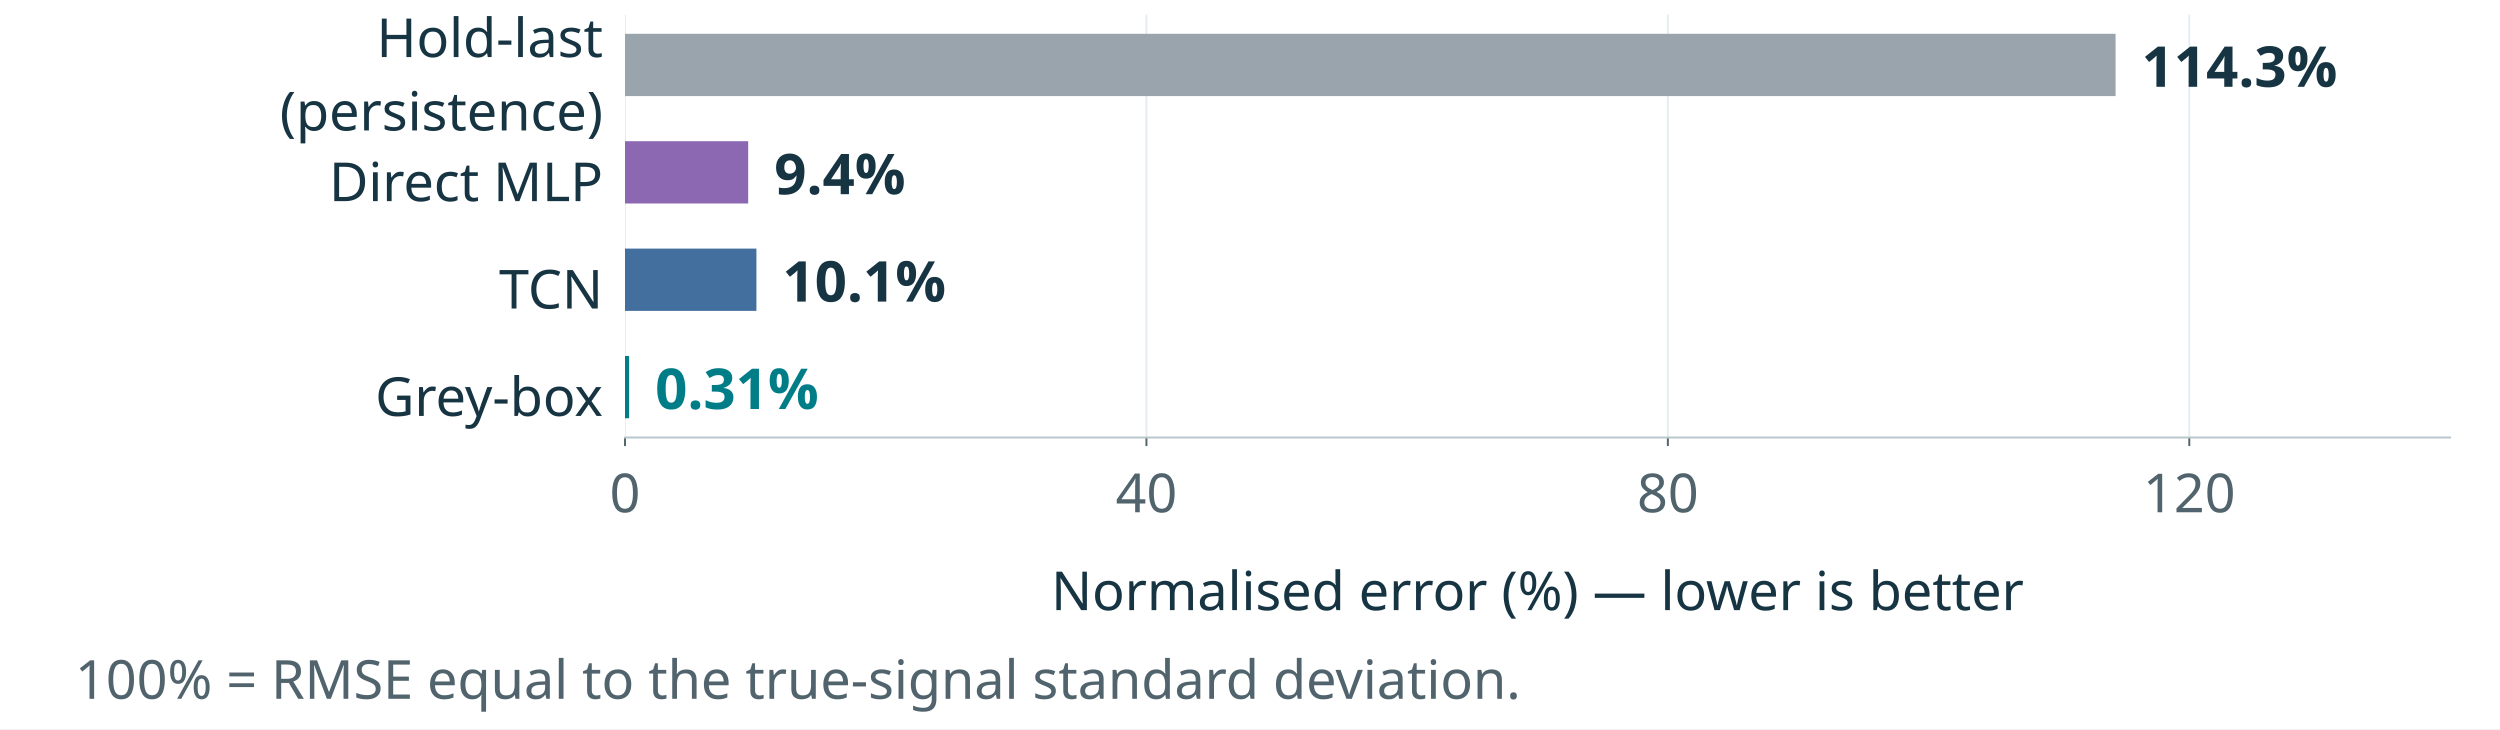
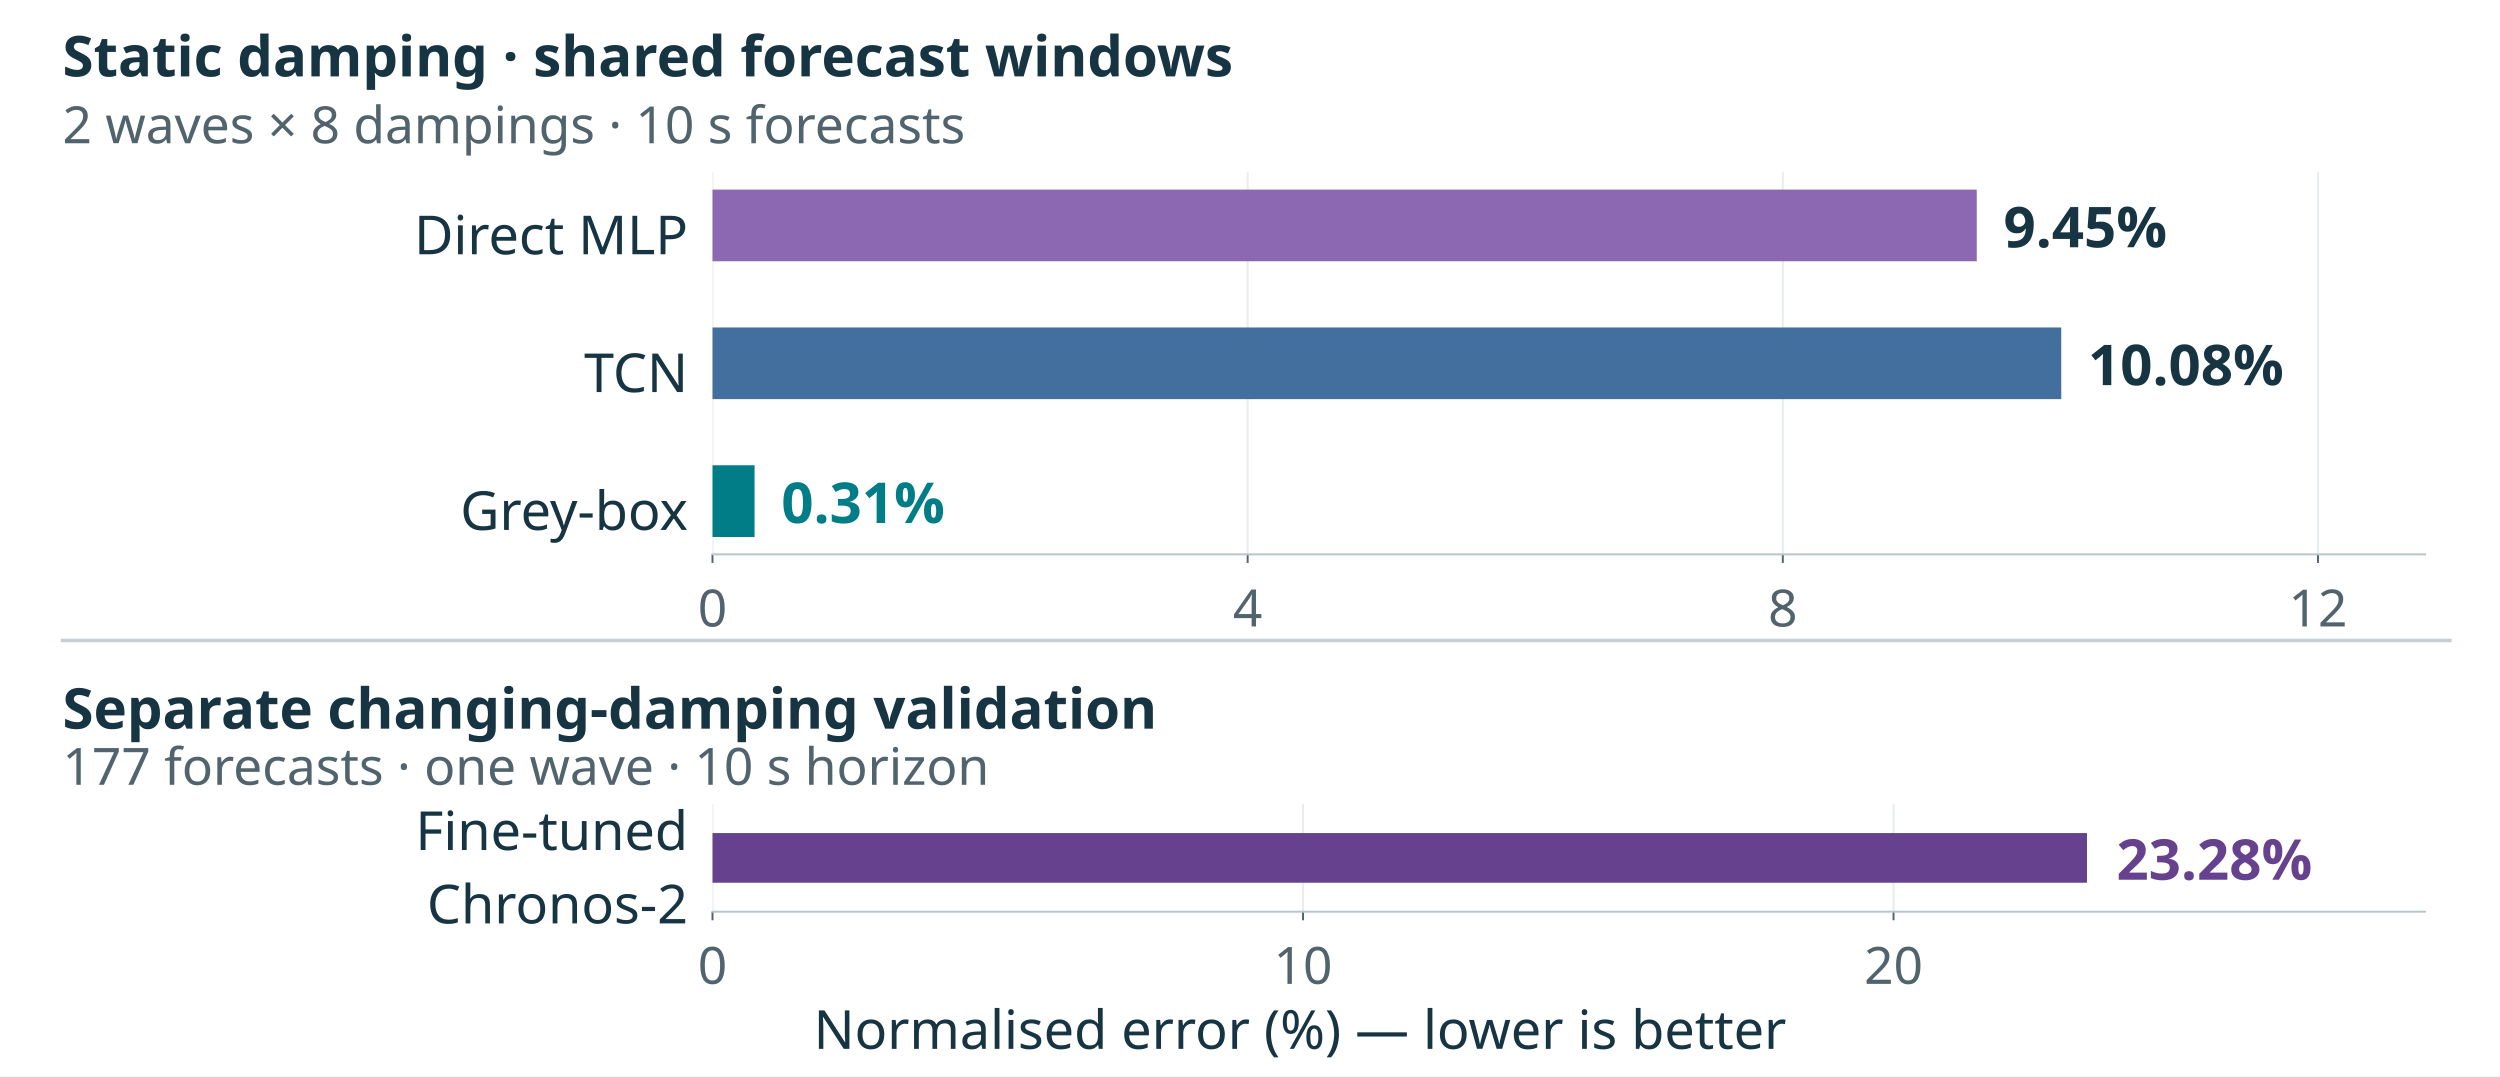
- <svg xmlns="http://www.w3.org/2000/svg" xmlns:xlink="http://www.w3.org/1999/xlink" width="1020.472pt" height="297.638pt" viewBox="0 0 1020.472 297.638" version="1.1">
+ <svg xmlns="http://www.w3.org/2000/svg" xmlns:xlink="http://www.w3.org/1999/xlink" width="1020.472pt" height="439.37pt" viewBox="0 0 1020.472 439.37" version="1.1">
  <defs>
    <style type="text/css">*{stroke-linejoin: round; stroke-linecap: butt}</style>
  </defs>
  <g id="figure_1">
    <g id="patch_1">
-       <path d="M 0 297.638  L 1020.472 297.638  L 1020.472 0  L 0 0  z " style="fill: #ffffff" />
+       <path d="M 0 439.37  L 1020.472 439.37  L 1020.472 0  L 0 0  z " style="fill: #ffffff" />
    </g>
    <g id="axes_1">
      <g id="patch_2">
-         <path d="M 255.118 178.583  L 1000.063 178.583  L 1000.063 5.953  L 255.118 5.953  z " style="fill: #ffffff" />
+         <path d="M 290.835 226.276  L 989.858 226.276  L 989.858 70.299  L 290.835 70.299  z " style="fill: #ffffff" />
      </g>
      <g id="matplotlib.axis_1">
        <g id="xtick_1">
          <g id="line2d_1">
-             <path d="M 255.118 178.583  L 255.118 5.953  " clip-path="url(#p8b9a3a871c)" style="fill: none; stroke: #e6ecef; stroke-width: 0.8; stroke-linecap: square" />
+             <path d="M 290.835 226.276  L 290.835 70.299  " clip-path="url(#p16b6c0eeaa)" style="fill: none; stroke: #e6ecef; stroke-width: 0.8; stroke-linecap: square" />
          </g>
          <g id="line2d_2">
            <defs>
-               <path id="m15599dc698" d="M 0 0  L 0 3.5  " style="stroke: #51636c; stroke-width: 0.8" />
+               <path id="mc7c6ac21e9" d="M 0 0  L 0 3.5  " style="stroke: #51636c; stroke-width: 0.8" />
            </defs>
            <g>
-               <use xlink:href="#m15599dc698" x="255.118" y="178.583" style="fill: #51636c; stroke: #51636c; stroke-width: 0.8" />
+               <use xlink:href="#mc7c6ac21e9" x="290.835" y="226.276" style="fill: #51636c; stroke: #51636c; stroke-width: 0.8" />
            </g>
          </g>
          <g id="text_1">
-             <text style="font-size: 22px; font-family: 'Noto Sans'; text-anchor: middle; fill: #51636c" x="255.118" y="209.101" transform="rotate(-0 255.1181 209.1007)">0</text>
+             <text style="font-size: 21px; font-family: 'Noto Sans'; text-anchor: middle; fill: #51636c" x="290.835" y="255.725" transform="rotate(-0 290.8346 255.7246)">0</text>
          </g>
        </g>
        <g id="xtick_2">
          <g id="line2d_3">
-             <path d="M 467.96 178.583  L 467.96 5.953  " clip-path="url(#p8b9a3a871c)" style="fill: none; stroke: #e6ecef; stroke-width: 0.8; stroke-linecap: square" />
+             <path d="M 509.28 226.276  L 509.28 70.299  " clip-path="url(#p16b6c0eeaa)" style="fill: none; stroke: #e6ecef; stroke-width: 0.8; stroke-linecap: square" />
          </g>
          <g id="line2d_4">
            <g>
-               <use xlink:href="#m15599dc698" x="467.96" y="178.583" style="fill: #51636c; stroke: #51636c; stroke-width: 0.8" />
+               <use xlink:href="#mc7c6ac21e9" x="509.28" y="226.276" style="fill: #51636c; stroke: #51636c; stroke-width: 0.8" />
            </g>
          </g>
          <g id="text_2">
-             <text style="font-size: 22px; font-family: 'Noto Sans'; text-anchor: middle; fill: #51636c" x="467.96" y="209.101" transform="rotate(-0 467.9595 209.1007)">40</text>
+             <text style="font-size: 21px; font-family: 'Noto Sans'; text-anchor: middle; fill: #51636c" x="509.28" y="255.725" transform="rotate(-0 509.2795 255.7246)">4</text>
          </g>
        </g>
        <g id="xtick_3">
          <g id="line2d_5">
-             <path d="M 680.801 178.583  L 680.801 5.953  " clip-path="url(#p8b9a3a871c)" style="fill: none; stroke: #e6ecef; stroke-width: 0.8; stroke-linecap: square" />
+             <path d="M 727.724 226.276  L 727.724 70.299  " clip-path="url(#p16b6c0eeaa)" style="fill: none; stroke: #e6ecef; stroke-width: 0.8; stroke-linecap: square" />
          </g>
          <g id="line2d_6">
            <g>
-               <use xlink:href="#m15599dc698" x="680.801" y="178.583" style="fill: #51636c; stroke: #51636c; stroke-width: 0.8" />
+               <use xlink:href="#mc7c6ac21e9" x="727.724" y="226.276" style="fill: #51636c; stroke: #51636c; stroke-width: 0.8" />
            </g>
          </g>
          <g id="text_3">
-             <text style="font-size: 22px; font-family: 'Noto Sans'; text-anchor: middle; fill: #51636c" x="680.801" y="209.101" transform="rotate(-0 680.8009 209.1007)">80</text>
+             <text style="font-size: 21px; font-family: 'Noto Sans'; text-anchor: middle; fill: #51636c" x="727.724" y="255.725" transform="rotate(-0 727.7244 255.7246)">8</text>
          </g>
        </g>
        <g id="xtick_4">
          <g id="line2d_7">
-             <path d="M 893.642 178.583  L 893.642 5.953  " clip-path="url(#p8b9a3a871c)" style="fill: none; stroke: #e6ecef; stroke-width: 0.8; stroke-linecap: square" />
+             <path d="M 946.169 226.276  L 946.169 70.299  " clip-path="url(#p16b6c0eeaa)" style="fill: none; stroke: #e6ecef; stroke-width: 0.8; stroke-linecap: square" />
          </g>
          <g id="line2d_8">
            <g>
-               <use xlink:href="#m15599dc698" x="893.642" y="178.583" style="fill: #51636c; stroke: #51636c; stroke-width: 0.8" />
+               <use xlink:href="#mc7c6ac21e9" x="946.169" y="226.276" style="fill: #51636c; stroke: #51636c; stroke-width: 0.8" />
            </g>
          </g>
          <g id="text_4">
-             <text style="font-size: 22px; font-family: 'Noto Sans'; text-anchor: middle; fill: #51636c" x="893.642" y="209.101" transform="rotate(-0 893.6423 209.1007)">120</text>
-           </g>
-         </g>
-         <g id="text_5">
-           <text style="font-size: 22px; font-family: 'Noto Sans'; text-anchor: middle; fill: #173443" x="627.591" y="249.065" transform="rotate(-0 627.5906 249.0647)">Normalised error (%) — lower is better</text>
+             <text style="font-size: 21px; font-family: 'Noto Sans'; text-anchor: middle; fill: #51636c" x="946.169" y="255.725" transform="rotate(-0 946.1693 255.7246)">12</text>
+           </g>
        </g>
      </g>
      <g id="matplotlib.axis_2">
        <g id="ytick_1">
          <g id="line2d_9" />
-           <g id="text_6">
-             <text style="font-size: 22px; font-family: 'Noto Sans'; fill: #173443" transform="translate(153.7215 23.28929)">Hold-last</text>
-             <text style="font-size: 22px; font-family: 'Noto Sans'; fill: #173443" transform="translate(114.2247 53.25329)">(persistence)</text>
+           <g id="text_5">
+             <text style="font-size: 22px; font-family: 'Noto Sans'; text-anchor: end; fill: #173443" x="280.835" y="103.778" transform="rotate(-0 280.8346 103.7779)">Direct MLP</text>
          </g>
        </g>
        <g id="ytick_2">
          <g id="line2d_10" />
-           <g id="text_7">
-             <text style="font-size: 22px; font-family: 'Noto Sans'; text-anchor: end; fill: #173443" x="246.118" y="82.108" transform="rotate(-0 246.1181 82.10824)">Direct MLP</text>
+           <g id="text_6">
+             <text style="font-size: 22px; font-family: 'Noto Sans'; text-anchor: end; fill: #173443" x="280.835" y="160.046" transform="rotate(-0 280.8346 160.0464)">TCN</text>
          </g>
        </g>
        <g id="ytick_3">
          <g id="line2d_11" />
-           <g id="text_8">
-             <text style="font-size: 22px; font-family: 'Noto Sans'; text-anchor: end; fill: #173443" x="246.118" y="125.945" transform="rotate(-0 246.1181 125.9452)">TCN</text>
-           </g>
-         </g>
+           <g id="text_7">
+             <text style="font-size: 22px; font-family: 'Noto Sans'; text-anchor: end; fill: #173443" x="280.835" y="216.315" transform="rotate(-0 280.8346 216.3149)">Grey-box</text>
+           </g>
+         </g>
+       </g>
+       <g id="patch_3">
+         <path d="M 290.835 226.276  L 989.858 226.276  " style="fill: none; stroke: #b8c5cb; stroke-width: 0.8; stroke-linejoin: miter; stroke-linecap: square" />
+       </g>
+       <g id="patch_4">
+         <path d="M 290.835 77.389  L 806.892 77.389  L 806.892 106.649  L 290.835 106.649  z " clip-path="url(#p16b6c0eeaa)" style="fill: #8b68b1" />
+       </g>
+       <g id="patch_5">
+         <path d="M 290.835 133.658  L 841.382 133.658  L 841.382 162.917  L 290.835 162.917  z " clip-path="url(#p16b6c0eeaa)" style="fill: #426f9e" />
+       </g>
+       <g id="patch_6">
+         <path d="M 290.835 189.926  L 308.006 189.926  L 308.006 219.186  L 290.835 219.186  z " clip-path="url(#p16b6c0eeaa)" style="fill: #007d87" />
+       </g>
+       <g id="text_8">
+         <text style="font-weight: 700; font-size: 23px; font-family: 'Noto Sans'; text-anchor: start; fill: #173443" x="817.814" y="100.943" transform="rotate(-0 817.8138 100.9429)">9.45%</text>
+       </g>
+       <g id="text_9">
+         <text style="font-weight: 700; font-size: 23px; font-family: 'Noto Sans'; text-anchor: start; fill: #173443" x="852.304" y="157.211" transform="rotate(-0 852.3044 157.2114)">10.08%</text>
+       </g>
+       <g id="text_10">
+         <text style="font-weight: 700; font-size: 23px; font-family: 'Noto Sans'; text-anchor: start; fill: #007d87" x="318.928" y="213.48" transform="rotate(-0 318.9281 213.4799)">0.31%</text>
+       </g>
+     </g>
+     <g id="axes_2">
+       <g id="patch_7">
+         <path d="M 290.835 372.146  L 989.858 372.146  L 989.858 328.209  L 290.835 328.209  z " style="fill: #ffffff" />
+       </g>
+       <g id="matplotlib.axis_3">
+         <g id="xtick_5">
+           <g id="line2d_12">
+             <path d="M 290.835 372.146  L 290.835 328.209  " clip-path="url(#pcf30775a4a)" style="fill: none; stroke: #e6ecef; stroke-width: 0.8; stroke-linecap: square" />
+           </g>
+           <g id="line2d_13">
+             <g>
+               <use xlink:href="#mc7c6ac21e9" x="290.835" y="372.146" style="fill: #51636c; stroke: #51636c; stroke-width: 0.8" />
+             </g>
+           </g>
+           <g id="text_11">
+             <text style="font-size: 21px; font-family: 'Noto Sans'; text-anchor: middle; fill: #51636c" x="290.835" y="401.595" transform="rotate(-0 290.8346 401.5955)">0</text>
+           </g>
+         </g>
+         <g id="xtick_6">
+           <g id="line2d_14">
+             <path d="M 531.877 372.146  L 531.877 328.209  " clip-path="url(#pcf30775a4a)" style="fill: none; stroke: #e6ecef; stroke-width: 0.8; stroke-linecap: square" />
+           </g>
+           <g id="line2d_15">
+             <g>
+               <use xlink:href="#mc7c6ac21e9" x="531.877" y="372.146" style="fill: #51636c; stroke: #51636c; stroke-width: 0.8" />
+             </g>
+           </g>
+           <g id="text_12">
+             <text style="font-size: 21px; font-family: 'Noto Sans'; text-anchor: middle; fill: #51636c" x="531.877" y="401.595" transform="rotate(-0 531.8773 401.5955)">10</text>
+           </g>
+         </g>
+         <g id="xtick_7">
+           <g id="line2d_16">
+             <path d="M 772.92 372.146  L 772.92 328.209  " clip-path="url(#pcf30775a4a)" style="fill: none; stroke: #e6ecef; stroke-width: 0.8; stroke-linecap: square" />
+           </g>
+           <g id="line2d_17">
+             <g>
+               <use xlink:href="#mc7c6ac21e9" x="772.92" y="372.146" style="fill: #51636c; stroke: #51636c; stroke-width: 0.8" />
+             </g>
+           </g>
+           <g id="text_13">
+             <text style="font-size: 21px; font-family: 'Noto Sans'; text-anchor: middle; fill: #51636c" x="772.92" y="401.595" transform="rotate(-0 772.9199 401.5955)">20</text>
+           </g>
+         </g>
+       </g>
+       <g id="matplotlib.axis_4">
        <g id="ytick_4">
-           <g id="line2d_12" />
-           <g id="text_9">
-             <text style="font-size: 22px; font-family: 'Noto Sans'; text-anchor: end; fill: #173443" x="246.118" y="169.782" transform="rotate(-0 246.1181 169.7821)">Grey-box</text>
-           </g>
-         </g>
-       </g>
-       <g id="patch_3">
-         <path d="M 255.118 178.583  L 1000.063 178.583  " style="fill: none; stroke: #b8c5cb; stroke-width: 0.8; stroke-linejoin: miter; stroke-linecap: square" />
-       </g>
-       <g id="patch_4">
-         <path d="M 255.118 13.8  L 863.555 13.8  L 863.555 39.225  L 255.118 39.225  z " clip-path="url(#p8b9a3a871c)" style="fill: #99a4ad" />
-       </g>
-       <g id="patch_5">
-         <path d="M 255.118 57.637  L 305.4 57.637  L 305.4 83.062  L 255.118 83.062  z " clip-path="url(#p8b9a3a871c)" style="fill: #8b68b1" />
-       </g>
-       <g id="patch_6">
-         <path d="M 255.118 101.473  L 308.761 101.473  L 308.761 126.899  L 255.118 126.899  z " clip-path="url(#p8b9a3a871c)" style="fill: #426f9e" />
-       </g>
-       <g id="patch_7">
-         <path d="M 255.118 145.31  L 256.791 145.31  L 256.791 170.736  L 255.118 170.736  z " clip-path="url(#p8b9a3a871c)" style="fill: #007d87" />
-       </g>
-       <g id="text_10">
-         <text style="font-weight: 700; font-size: 23px; font-family: 'Noto Sans'; text-anchor: start; fill: #173443" x="874.197" y="35.436" transform="rotate(-0 874.1969 35.43629)">114.3%</text>
-       </g>
-       <g id="text_11">
-         <text style="font-weight: 700; font-size: 23px; font-family: 'Noto Sans'; text-anchor: start; fill: #173443" x="316.042" y="79.273" transform="rotate(-0 316.0421 79.27324)">9.4%</text>
-       </g>
-       <g id="text_12">
-         <text style="font-weight: 700; font-size: 23px; font-family: 'Noto Sans'; text-anchor: start; fill: #173443" x="319.403" y="123.11" transform="rotate(-0 319.4027 123.1102)">10.1%</text>
-       </g>
-       <g id="text_13">
-         <text style="font-weight: 700; font-size: 23px; font-family: 'Noto Sans'; text-anchor: start; fill: #007d87" x="267.433" y="166.947" transform="rotate(-0 267.4333 166.9471)">0.31%</text>
-       </g>
-     </g>
-     <g id="text_14">
-       <text style="font-size: 22px; font-family: 'Noto Sans'; text-anchor: start; fill: #51636c" x="30.614" y="285.239" transform="rotate(-0 30.61417 285.239)">100% = RMSE equal to the true-signal standard deviation.</text>
+           <g id="line2d_18" />
+           <g id="text_14">
+             <text style="font-size: 22px; font-family: 'Noto Sans'; fill: #173443" transform="translate(169.58 346.955)">Fine-tuned</text>
+             <text style="font-size: 22px; font-family: 'Noto Sans'; fill: #173443" transform="translate(174.2653 376.919)">Chronos-2</text>
+           </g>
+         </g>
+       </g>
+       <g id="patch_8">
+         <path d="M 290.835 372.146  L 989.858 372.146  " style="fill: none; stroke: #b8c5cb; stroke-width: 0.8; stroke-linejoin: miter; stroke-linecap: square" />
+       </g>
+       <g id="patch_9">
+         <path d="M 290.835 360.317  L 851.879 360.317  L 851.879 340.039  L 290.835 340.039  z " clip-path="url(#pcf30775a4a)" style="fill: #66418d" />
+       </g>
+       <g id="text_15">
+         <text style="font-weight: 700; font-size: 23px; font-family: 'Noto Sans'; text-anchor: start; fill: #66418d" x="863.931" y="359.102" transform="rotate(-0 863.9315 359.102)">23.28%</text>
+       </g>
+     </g>
+     <g id="line2d_19">
+       <path d="M 25.512 261.425  L 1000.063 261.425  " style="fill: none; stroke: #c4cfd5; stroke-width: 1.4; stroke-linecap: square" />
+     </g>
+     <g id="text_16">
+       <text style="font-weight: 700; font-size: 23px; font-family: 'Noto Sans'; text-anchor: start; fill: #173443" x="25.512" y="31.178" transform="rotate(-0 25.51181 31.17755)">Static damping · shared forecast windows</text>
+     </g>
+     <g id="text_17">
+       <text style="font-size: 21px; font-family: 'Noto Sans'; text-anchor: start; fill: #51636c" x="25.512" y="58.477" transform="rotate(-0 25.51181 58.47735)">2 waves × 8 dampings · 10 s forecasts</text>
+     </g>
+     <g id="text_18">
+       <text style="font-weight: 700; font-size: 23px; font-family: 'Noto Sans'; text-anchor: start; fill: #173443" x="25.512" y="297.436" transform="rotate(-0 25.51181 297.4358)">Separate changing-damping validation</text>
+     </g>
+     <g id="text_19">
+       <text style="font-size: 21px; font-family: 'Noto Sans'; text-anchor: start; fill: #51636c" x="25.512" y="320.342" transform="rotate(-0 25.51181 320.3419)">177 forecasts · one wave · 10 s horizon</text>
+     </g>
+     <g id="text_20">
+       <text style="font-size: 22px; font-family: 'Noto Sans'; text-anchor: middle; fill: #173443" x="530.646" y="428.134" transform="rotate(-0 530.6457 428.1344)">Normalised error (%) — lower is better</text>
    </g>
  </g>
  <defs>
-     <clipPath id="p8b9a3a871c">
-       <rect x="255.118" y="5.953" width="744.945" height="172.63" />
+     <clipPath id="p16b6c0eeaa">
+       <rect x="290.835" y="70.299" width="699.024" height="155.976" />
+     </clipPath>
+     <clipPath id="pcf30775a4a">
+       <rect x="290.835" y="328.209" width="699.024" height="43.937" />
    </clipPath>
  </defs>
</svg>
